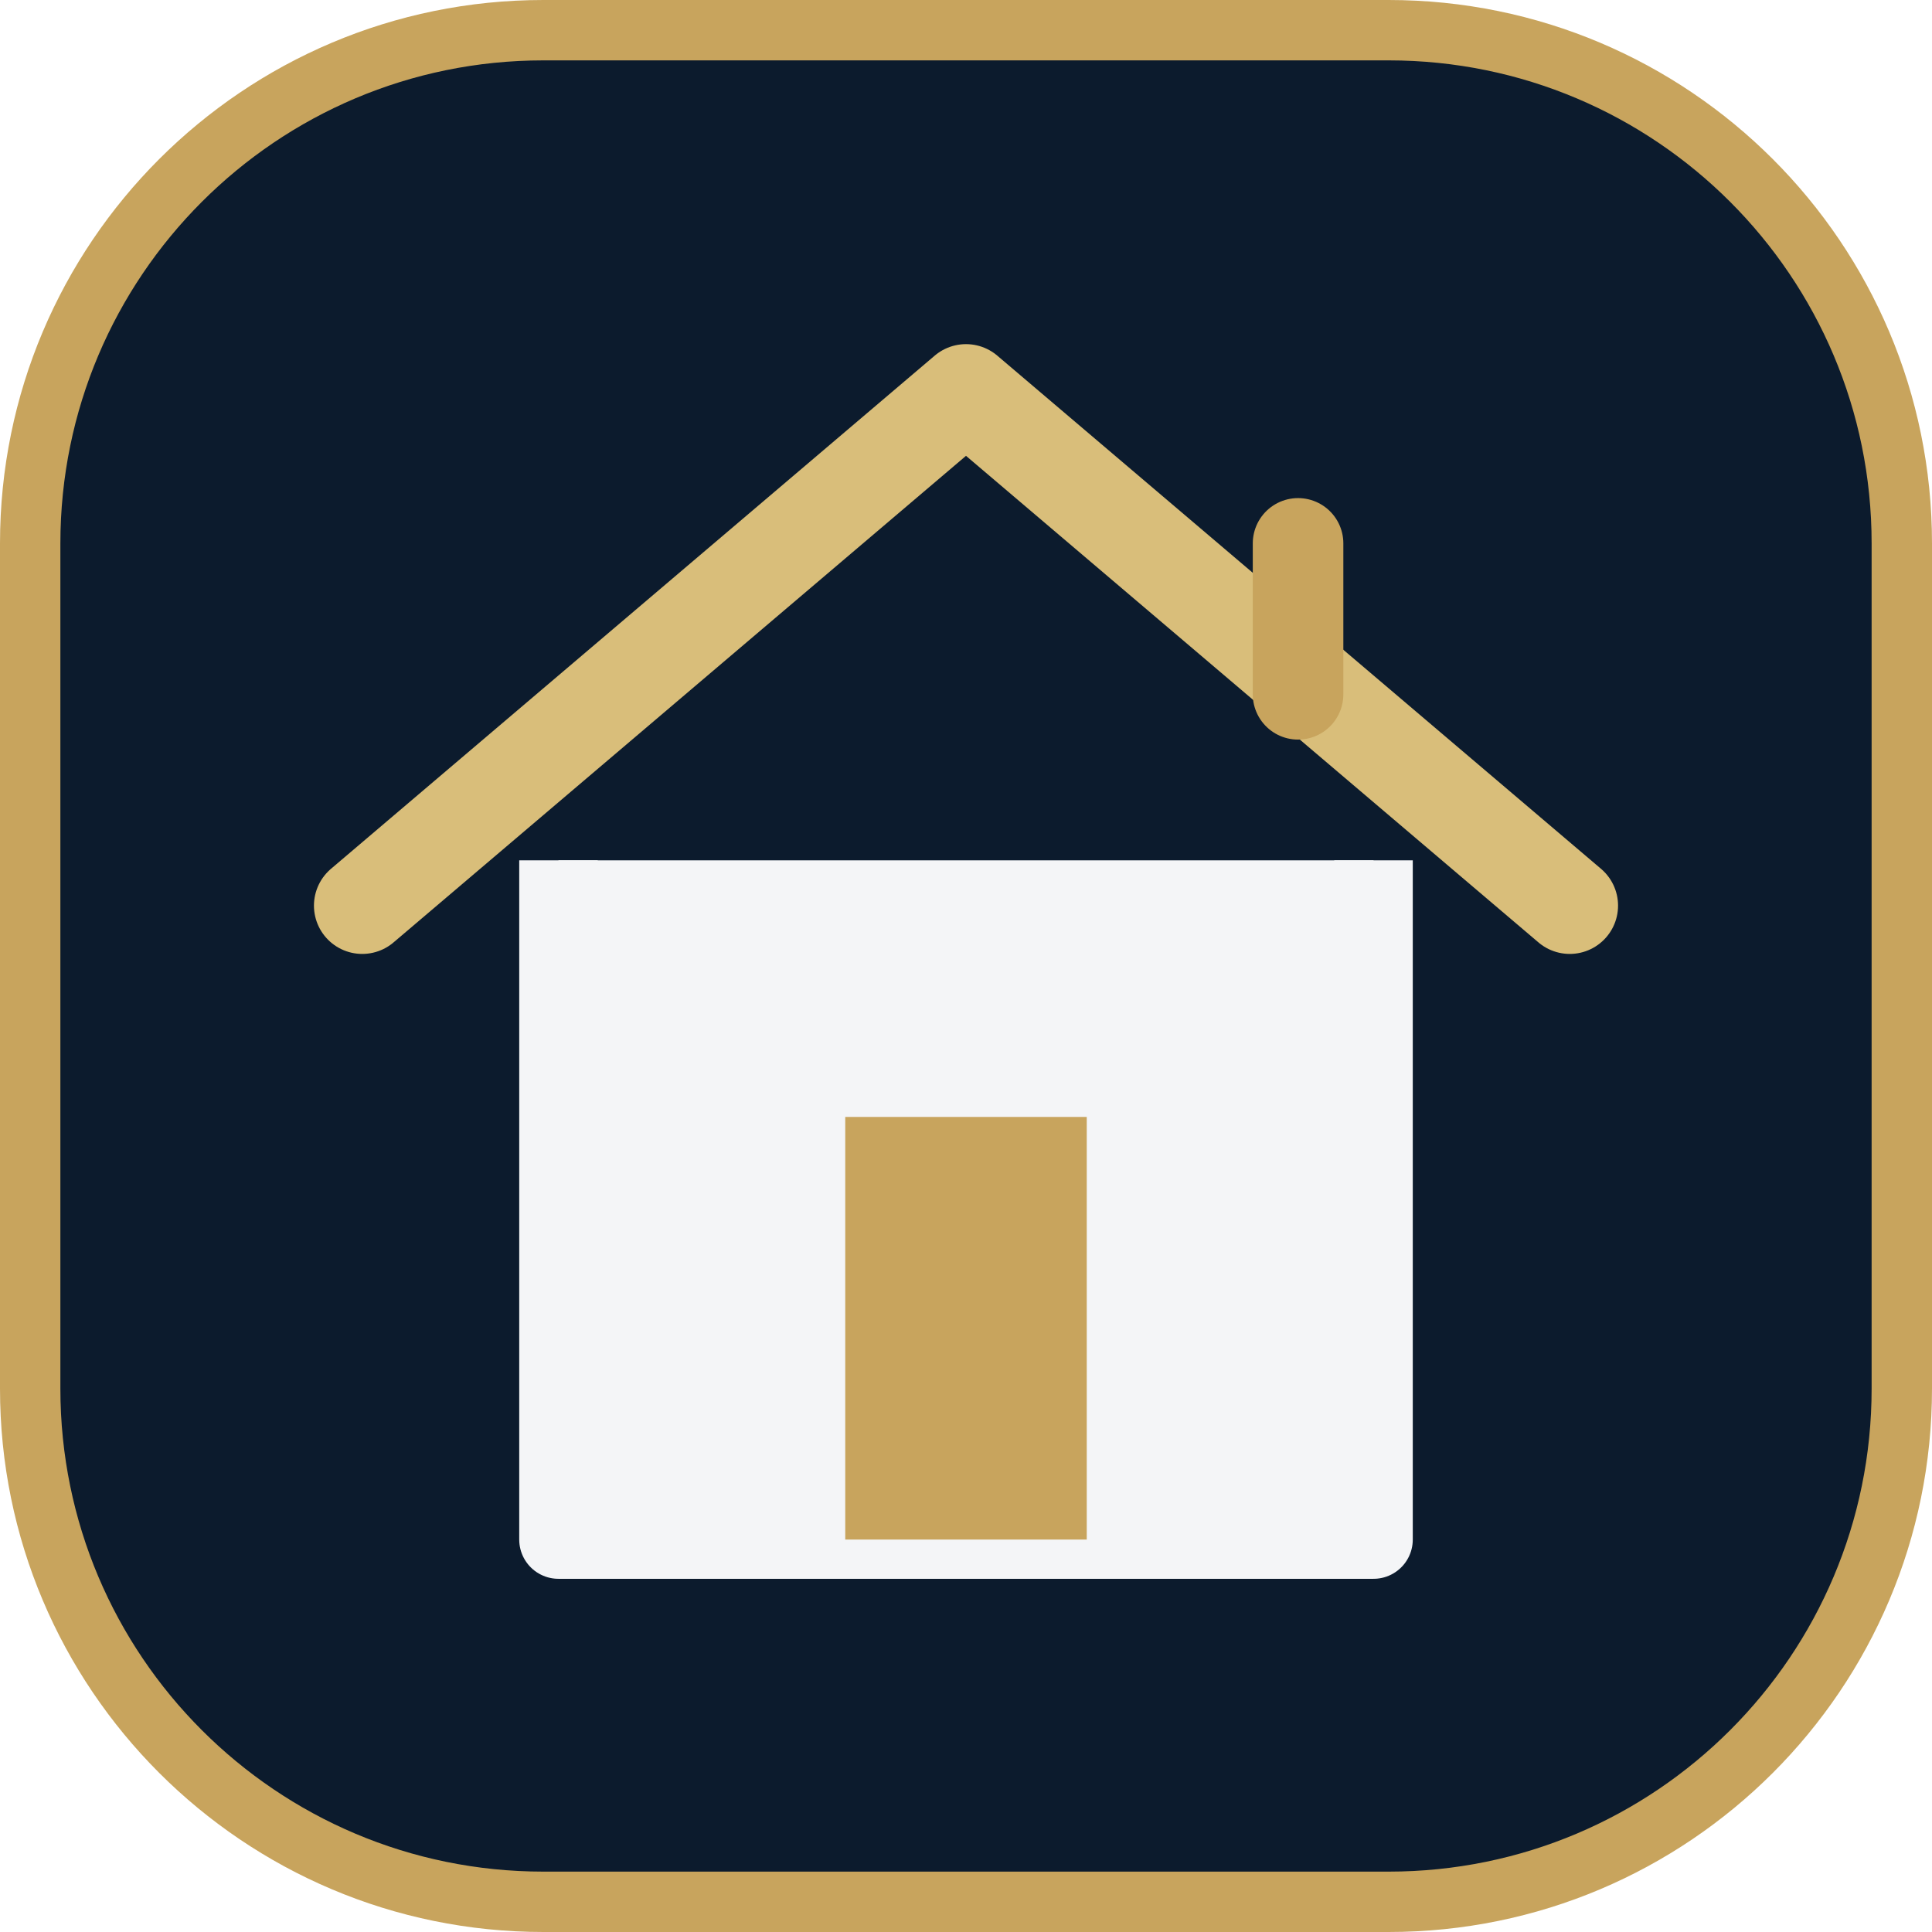
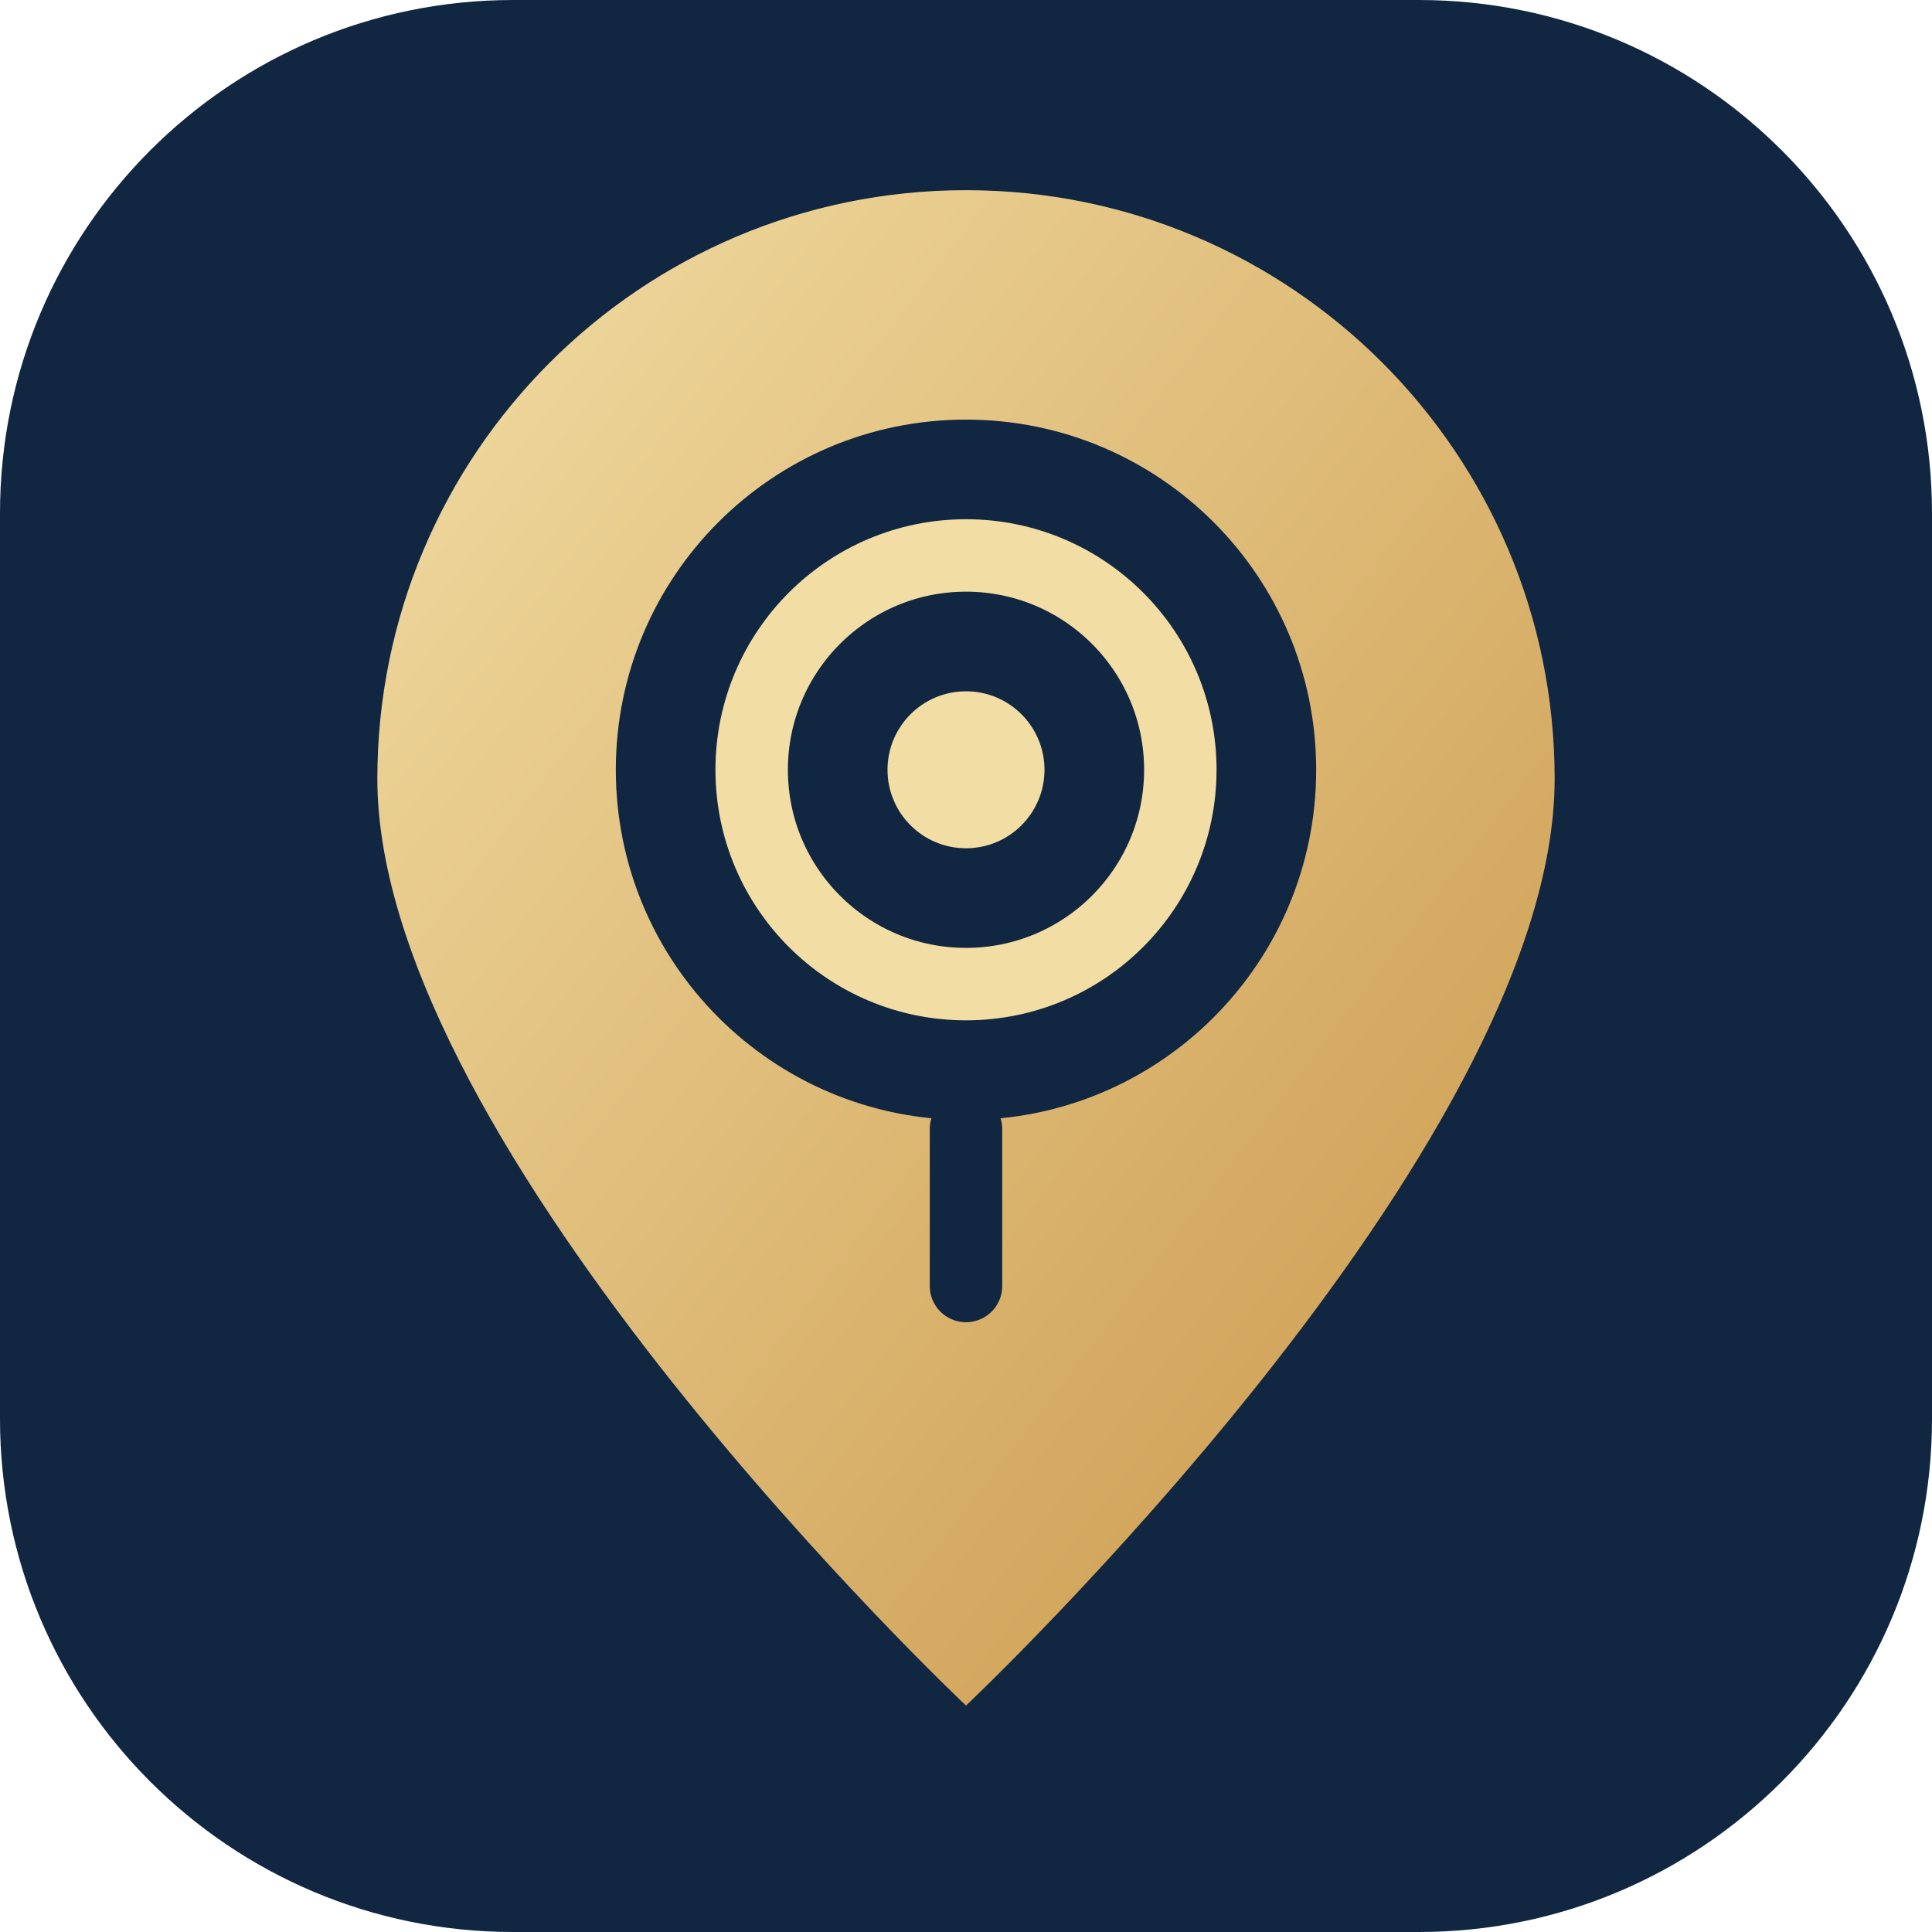
- <svg xmlns="http://www.w3.org/2000/svg" viewBox="0 0 64 64" role="img" aria-label="PataMahali">
-   <rect x="1" y="1" width="62" height="62" rx="17" fill="#0C1B2D" stroke="#C8A45D" stroke-width="2" />
-   <path d="M12 30 32 13l20 17" fill="none" stroke="#D9BE7A" stroke-width="3.2" stroke-linecap="round" stroke-linejoin="round" />
-   <path d="M18.5 28.5V51h27V28.5" fill="#F4F5F7" stroke="#F4F5F7" stroke-width="2.6" stroke-linejoin="round" />
-   <path d="M28 51V37h8v14" fill="#C8A45D" />
-   <path d="M43 23v-5" stroke="#C8A45D" stroke-width="3" stroke-linecap="round" />
+ <svg xmlns="http://www.w3.org/2000/svg" viewBox="0 0 64 64" role="img" aria-label="PataMahali location mark">
+   <defs>
+     <linearGradient id="pinGold" x1="0" y1="0" x2="1" y2="1">
+       <stop offset="0" stop-color="#F2DDA4" />
+       <stop offset="1" stop-color="#C99648" />
+     </linearGradient>
+   </defs>
+   <rect width="64" height="64" rx="17" fill="#102641" />
+   <path d="M32 56.5S12.5 38.1 12.5 25.8a19.5 19.5 0 1 1 39 0C51.5 38.1 32 56.5 32 56.5Z" fill="url(#pinGold)" />
+   <circle cx="32" cy="25.5" r="11.6" fill="#102641" />
+   <circle cx="32" cy="25.5" r="7.1" fill="none" stroke="#F2DDA4" stroke-width="2.4" />
+   <circle cx="32" cy="25.5" r="2.6" fill="#F2DDA4" />
+   <path d="M32 37.4v5.2" stroke="#102641" stroke-width="2.4" stroke-linecap="round" />
</svg>
